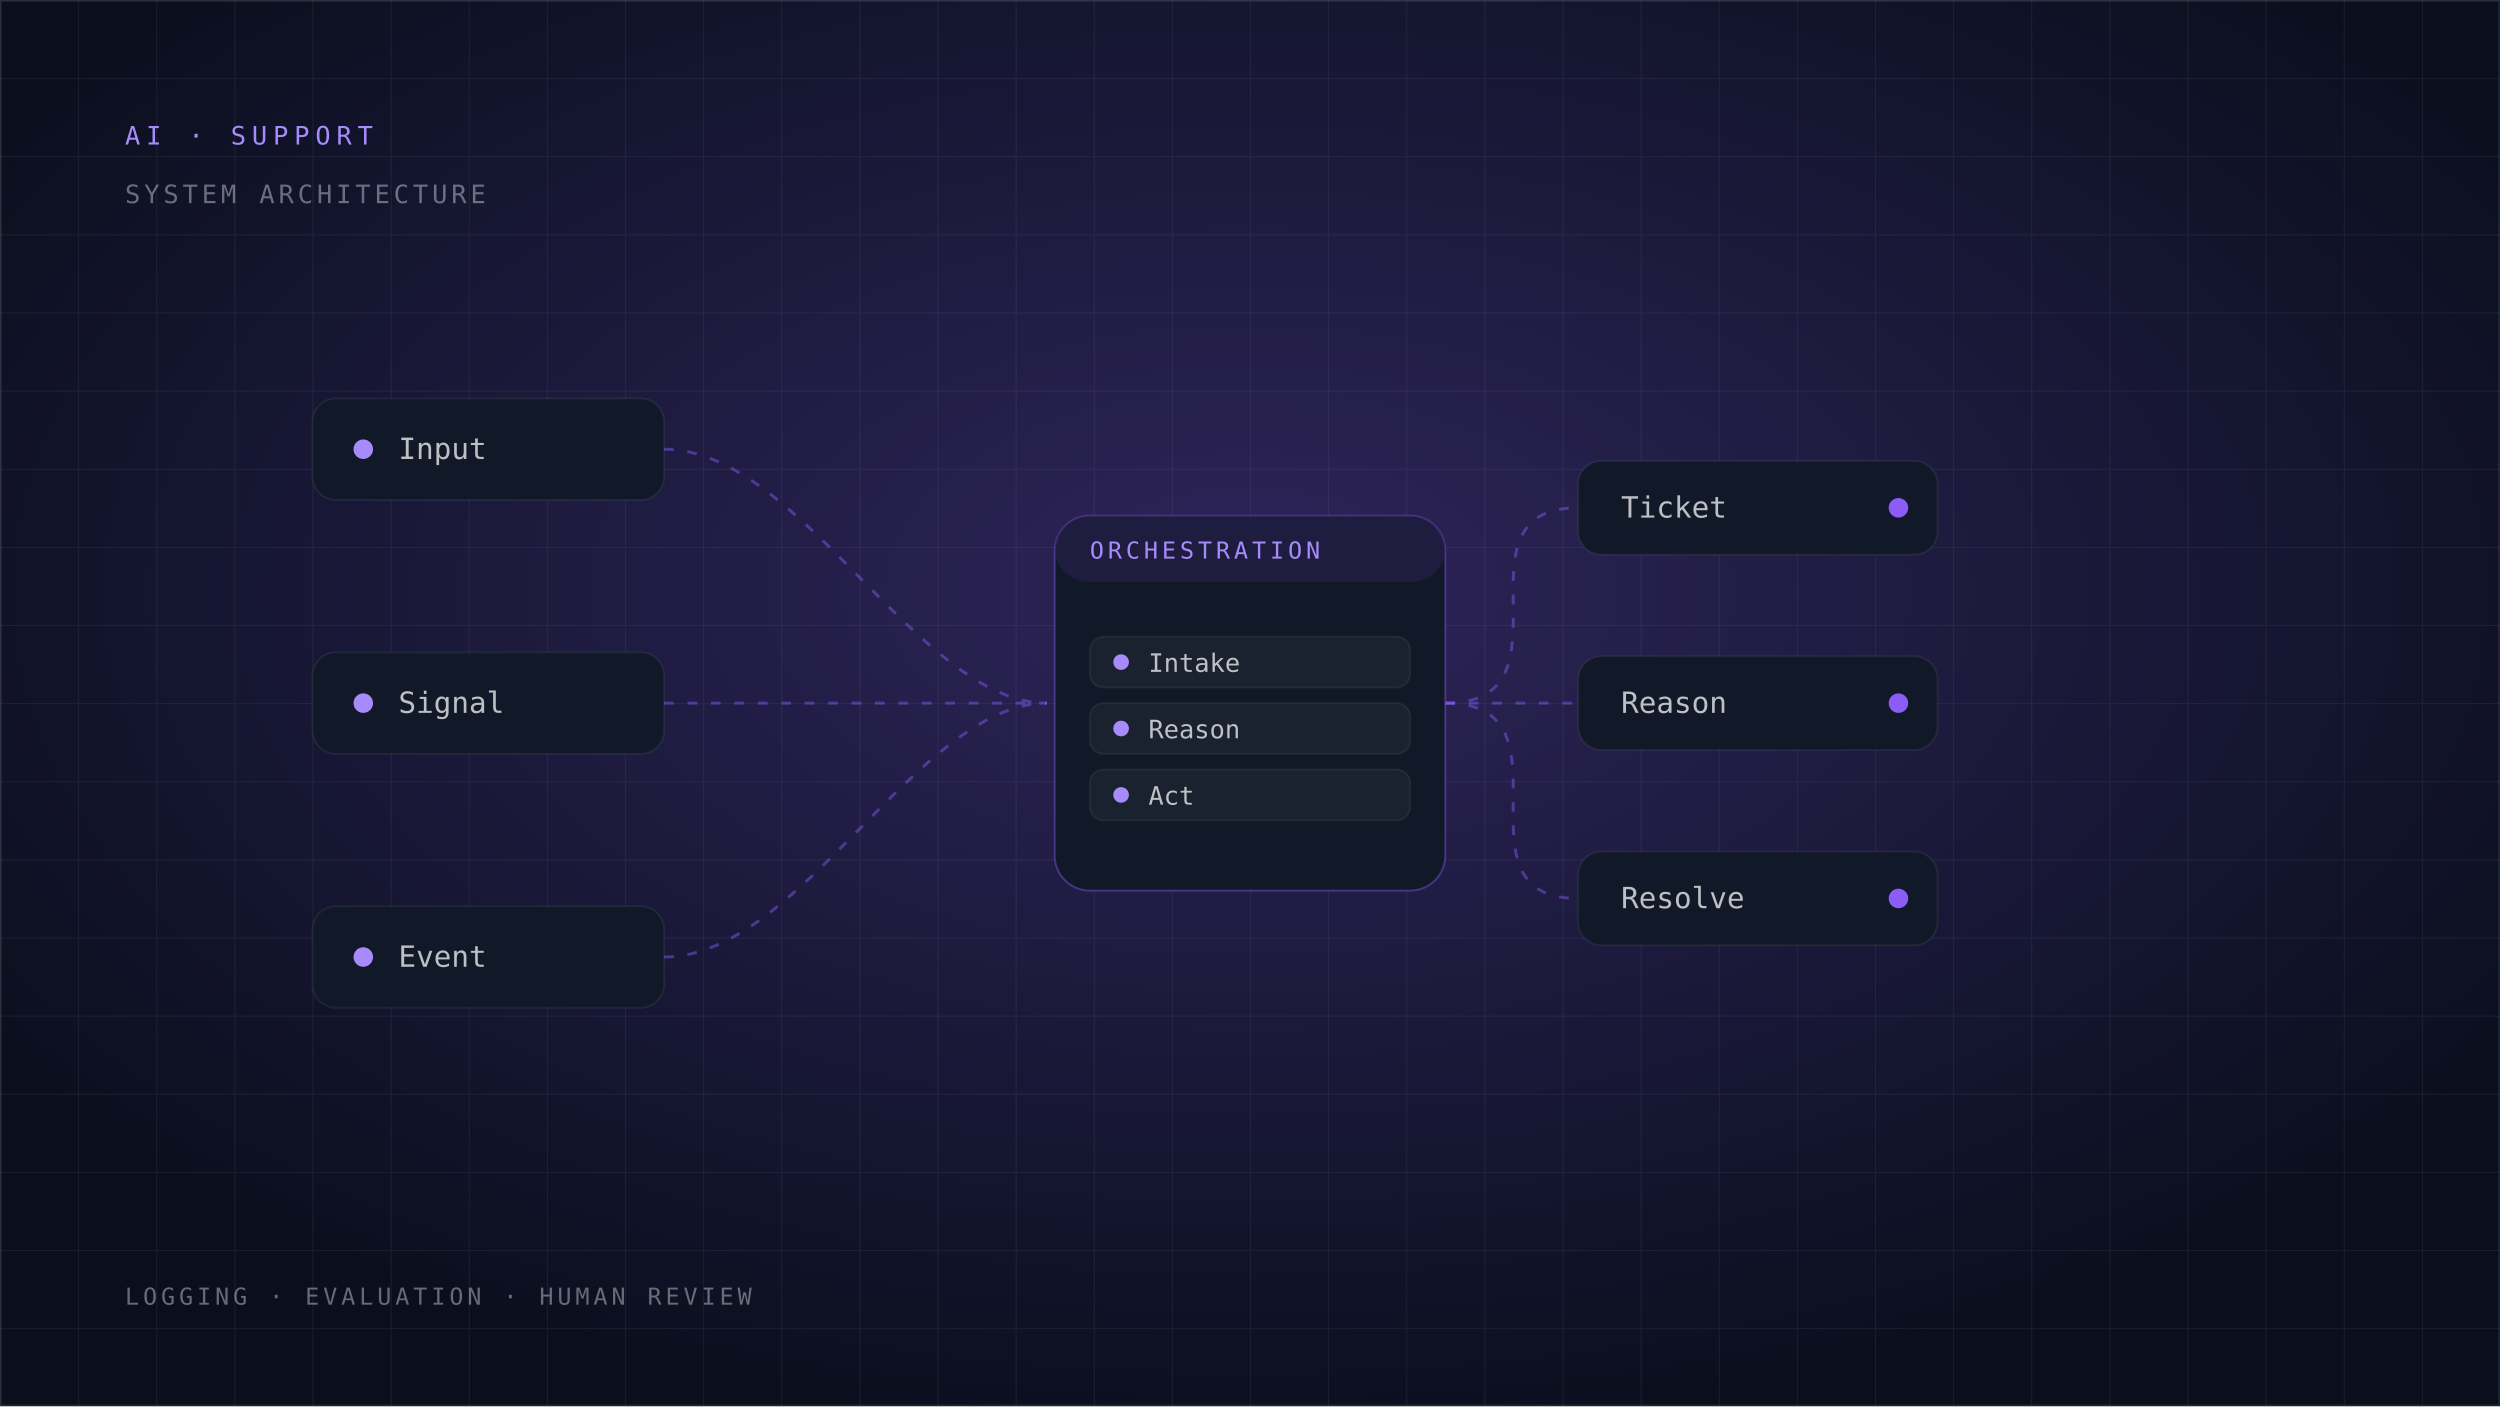
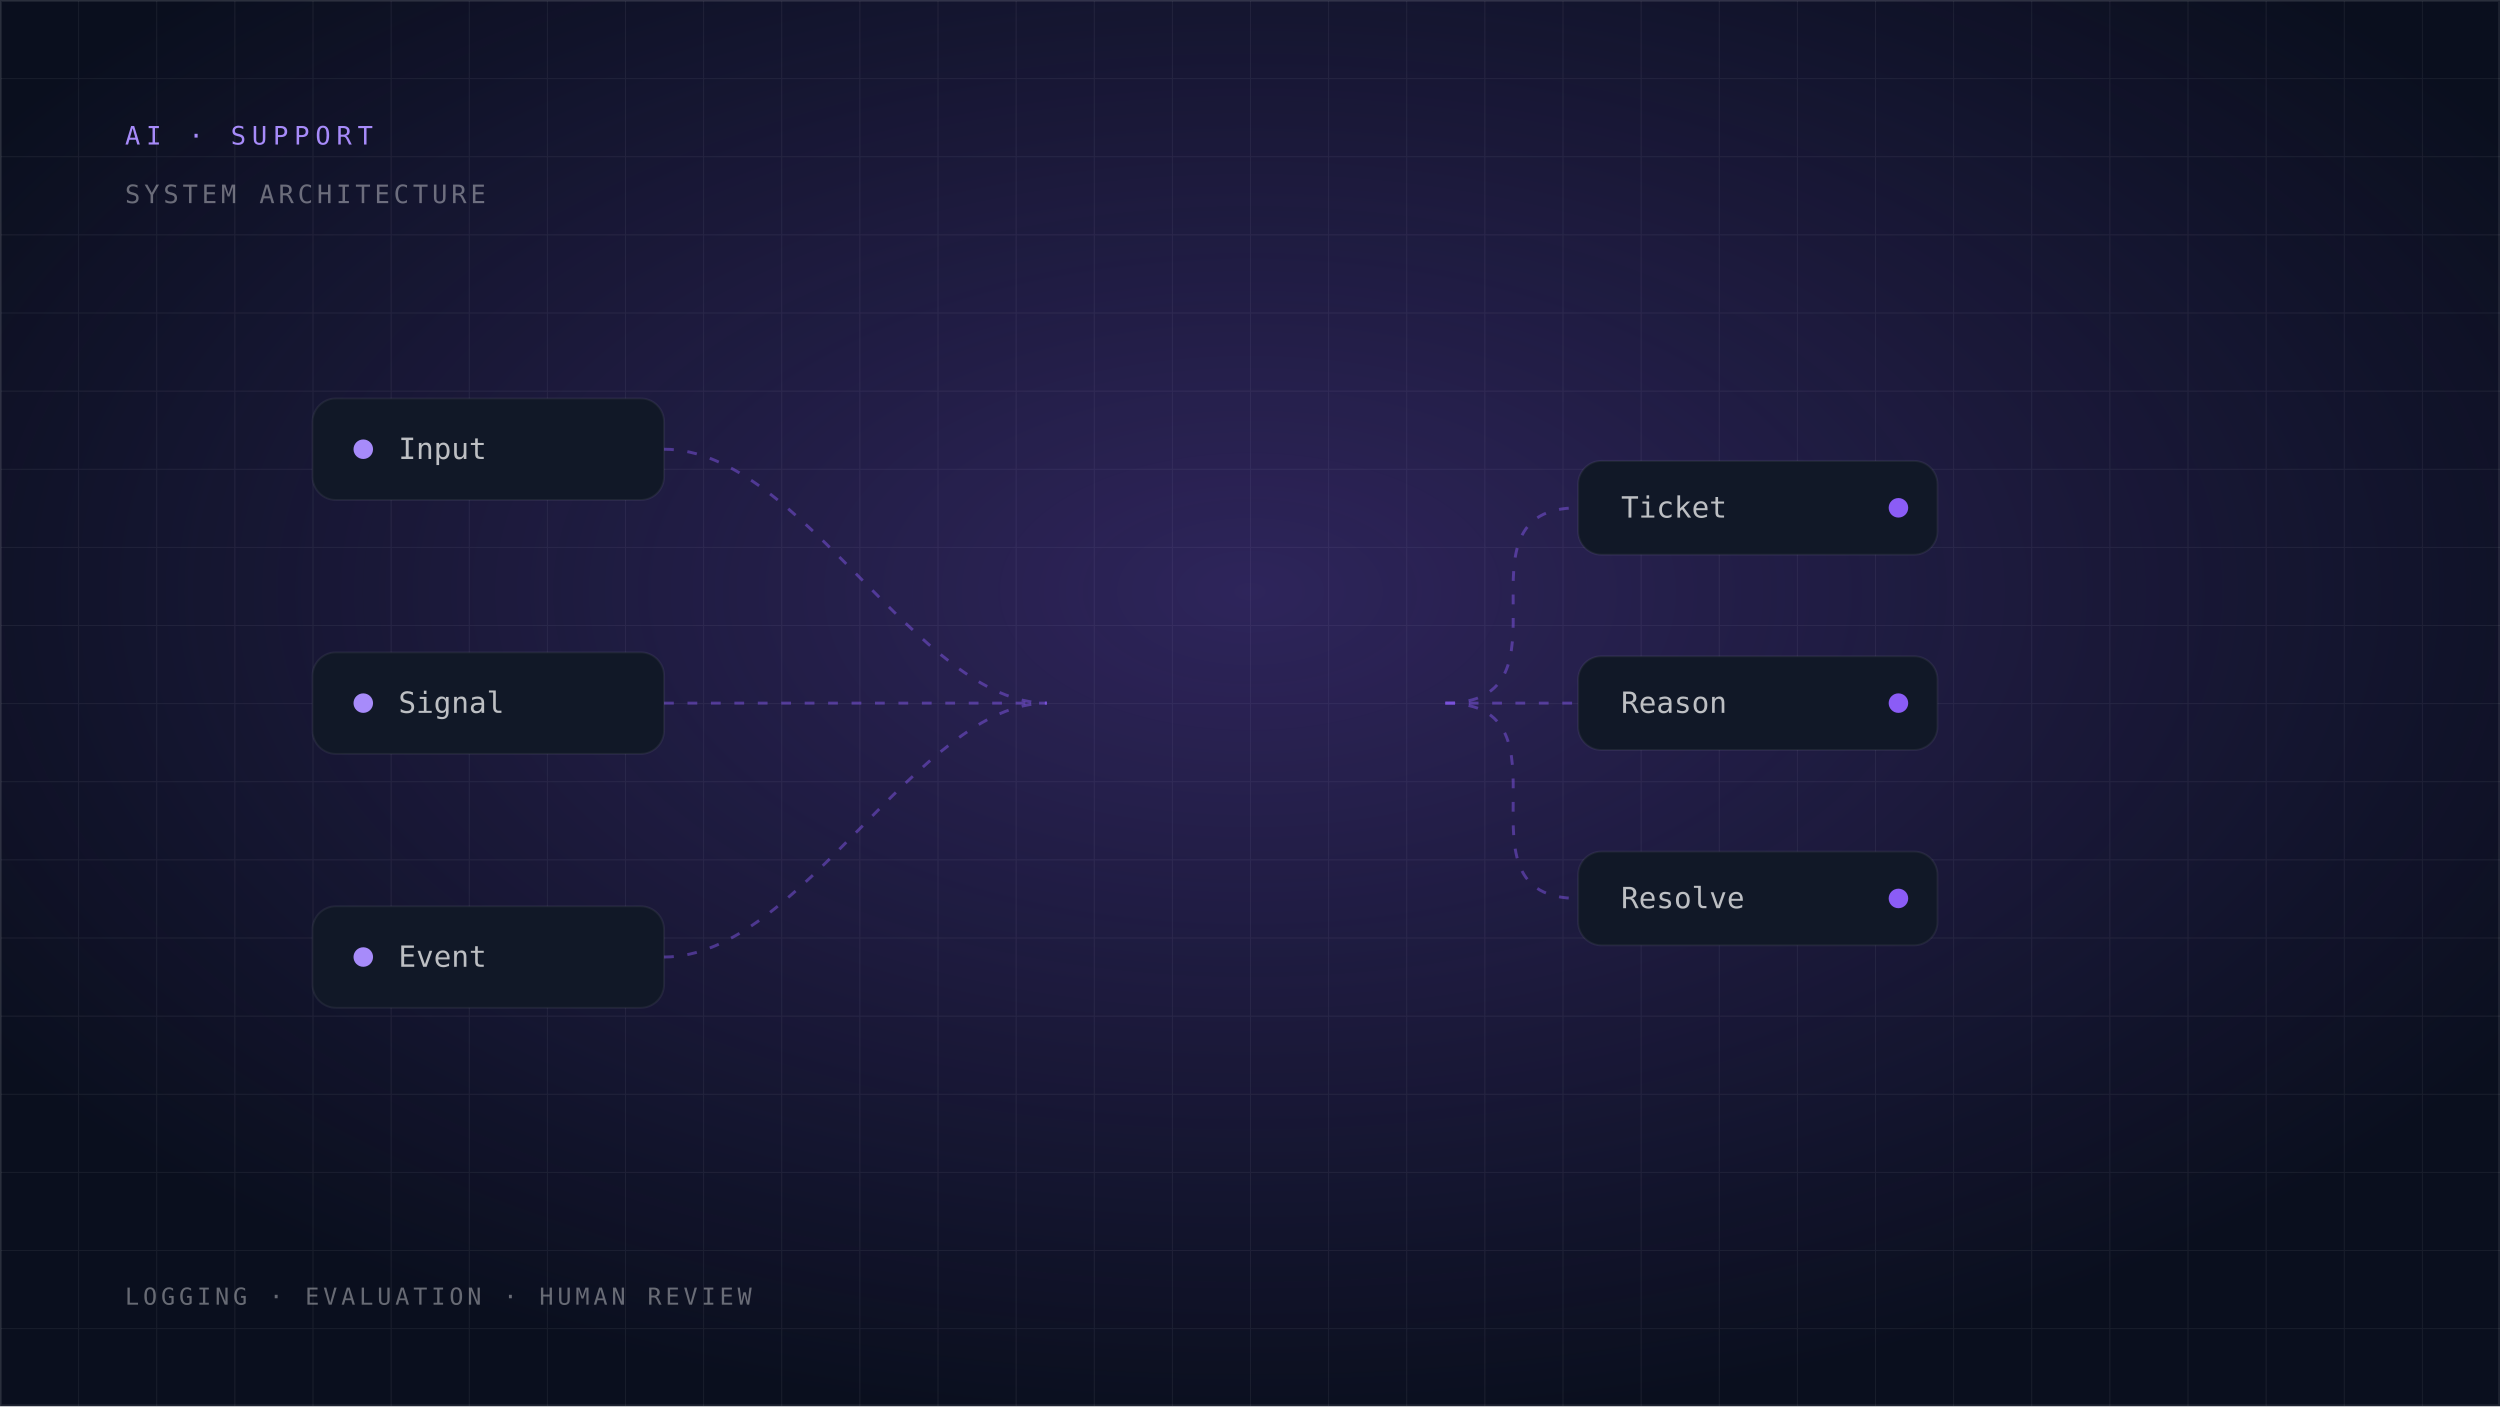
<svg xmlns="http://www.w3.org/2000/svg" viewBox="0 0 1280 720" width="1280" height="720" role="img">
  <defs>
    <pattern id="grid-ai-customer-support-platform" width="40" height="40" patternUnits="userSpaceOnUse">
      <path d="M40 0H0V40" fill="none" stroke="rgba(255,255,255,0.06)" stroke-width="1" />
    </pattern>
    <radialGradient id="glow-ai-customer-support-platform" cx="50%" cy="42%" r="60%">
      <stop offset="0%" stop-color="#8b5cf6" stop-opacity="0.28" />
      <stop offset="100%" stop-color="#8b5cf6" stop-opacity="0" />
    </radialGradient>
    <linearGradient id="edge-ai-customer-support-platform" x1="0" y1="0" x2="1" y2="0">
      <stop offset="0%" stop-color="#a78bfa" />
      <stop offset="100%" stop-color="#8b5cf6" />
    </linearGradient>
  </defs>
  <rect width="1280" height="720" fill="#0a0f1e" />
  <rect width="1280" height="720" fill="url(#grid-ai-customer-support-platform)" />
  <rect width="1280" height="720" fill="url(#glow-ai-customer-support-platform)" />
  <g font-family="ui-monospace,monospace">
    <text x="64" y="74" font-size="13" letter-spacing="3" fill="#a78bfa">AI · SUPPORT</text>
    <text x="64" y="104" font-size="13" letter-spacing="2" fill="rgba(255,255,255,0.38)">SYSTEM ARCHITECTURE</text>
  </g>
  <path d="M340 230 C 410 230, 470 360, 536 360" fill="none" stroke="#8b5cf6" stroke-opacity="0.45" stroke-width="1.5" stroke-dasharray="5 7">
    <animate attributeName="stroke-dashoffset" from="24" to="0" dur="1.6s" repeatCount="indefinite" />
  </path>
  <path d="M340 360 C 410 360, 470 360, 536 360" fill="none" stroke="#8b5cf6" stroke-opacity="0.45" stroke-width="1.5" stroke-dasharray="5 7">
    <animate attributeName="stroke-dashoffset" from="24" to="0" dur="1.8s" repeatCount="indefinite" />
  </path>
  <path d="M340 490 C 410 490, 470 360, 536 360" fill="none" stroke="#8b5cf6" stroke-opacity="0.45" stroke-width="1.5" stroke-dasharray="5 7">
    <animate attributeName="stroke-dashoffset" from="24" to="0" dur="2s" repeatCount="indefinite" />
  </path>
  <path d="M740 360 C 810 360, 740 260, 808 260" fill="none" stroke="#8b5cf6" stroke-opacity="0.45" stroke-width="1.5" stroke-dasharray="5 7">
    <animate attributeName="stroke-dashoffset" from="0" to="24" dur="1.7s" repeatCount="indefinite" />
  </path>
  <path d="M740 360 C 810 360, 740 360, 808 360" fill="none" stroke="#8b5cf6" stroke-opacity="0.45" stroke-width="1.5" stroke-dasharray="5 7">
    <animate attributeName="stroke-dashoffset" from="0" to="24" dur="1.9s" repeatCount="indefinite" />
  </path>
  <path d="M740 360 C 810 360, 740 460, 808 460" fill="none" stroke="#8b5cf6" stroke-opacity="0.45" stroke-width="1.5" stroke-dasharray="5 7">
    <animate attributeName="stroke-dashoffset" from="0" to="24" dur="2.1s" repeatCount="indefinite" />
  </path>
  <g transform="translate(250 230)">
    <rect x="-90" y="-26" width="180" height="52" rx="12" fill="#111827" stroke="rgba(255,255,255,0.06)" />
    <circle cx="-64" cy="0" r="5" fill="#a78bfa" />
    <text x="-46" y="5" font-family="ui-monospace,monospace" font-size="15" fill="rgba(255,255,255,0.72)">Input</text>
  </g>
  <g transform="translate(250 360)">
    <rect x="-90" y="-26" width="180" height="52" rx="12" fill="#111827" stroke="rgba(255,255,255,0.06)" />
    <circle cx="-64" cy="0" r="5" fill="#a78bfa" />
    <text x="-46" y="5" font-family="ui-monospace,monospace" font-size="15" fill="rgba(255,255,255,0.72)">Signal</text>
  </g>
  <g transform="translate(250 490)">
    <rect x="-90" y="-26" width="180" height="52" rx="12" fill="#111827" stroke="rgba(255,255,255,0.06)" />
    <circle cx="-64" cy="0" r="5" fill="#a78bfa" />
    <text x="-46" y="5" font-family="ui-monospace,monospace" font-size="15" fill="rgba(255,255,255,0.72)">Event</text>
  </g>
-   <g transform="translate(540 360)">
-     <rect x="0" y="-96" width="200" height="192" rx="18" fill="#111827" stroke="#8b5cf6" stroke-opacity="0.4" />
-     <rect x="0" y="-96" width="200" height="34" rx="18" fill="#2f2358" fill-opacity="0.5" />
-     <text x="18" y="-74" font-family="ui-monospace,monospace" font-size="12" letter-spacing="2" fill="#a78bfa">ORCHESTRATION</text>
-     <g transform="translate(0 -34)">
-       <rect x="18" y="0" width="164" height="26" rx="7" fill="rgba(255,255,255,0.04)" stroke="rgba(255,255,255,0.06)" />
-       <circle cx="34" cy="13" r="4" fill="#a78bfa" />
-       <text x="48" y="18" font-family="ui-monospace,monospace" font-size="13" fill="rgba(255,255,255,0.72)">Intake</text>
-     </g>
-     <g transform="translate(0 0)">
-       <rect x="18" y="0" width="164" height="26" rx="7" fill="rgba(255,255,255,0.04)" stroke="rgba(255,255,255,0.06)" />
-       <circle cx="34" cy="13" r="4" fill="#a78bfa" />
-       <text x="48" y="18" font-family="ui-monospace,monospace" font-size="13" fill="rgba(255,255,255,0.72)">Reason</text>
-     </g>
-     <g transform="translate(0 34)">
-       <rect x="18" y="0" width="164" height="26" rx="7" fill="rgba(255,255,255,0.04)" stroke="rgba(255,255,255,0.06)" />
-       <circle cx="34" cy="13" r="4" fill="#a78bfa" />
-       <text x="48" y="18" font-family="ui-monospace,monospace" font-size="13" fill="rgba(255,255,255,0.72)">Act</text>
-     </g>
-   </g>
  <g transform="translate(900 260)">
    <rect x="-92" y="-24" width="184" height="48" rx="12" fill="#111827" stroke="rgba(255,255,255,0.06)" />
    <text x="-70" y="5" font-family="ui-monospace,monospace" font-size="15" fill="rgba(255,255,255,0.72)">Ticket</text>
    <circle cx="72" cy="0" r="5" fill="#8b5cf6" />
  </g>
  <g transform="translate(900 360)">
    <rect x="-92" y="-24" width="184" height="48" rx="12" fill="#111827" stroke="rgba(255,255,255,0.06)" />
    <text x="-70" y="5" font-family="ui-monospace,monospace" font-size="15" fill="rgba(255,255,255,0.72)">Reason</text>
    <circle cx="72" cy="0" r="5" fill="#8b5cf6" />
  </g>
  <g transform="translate(900 460)">
    <rect x="-92" y="-24" width="184" height="48" rx="12" fill="#111827" stroke="rgba(255,255,255,0.06)" />
    <text x="-70" y="5" font-family="ui-monospace,monospace" font-size="15" fill="rgba(255,255,255,0.72)">Resolve</text>
    <circle cx="72" cy="0" r="5" fill="#8b5cf6" />
  </g>
  <g font-family="ui-monospace,monospace">
    <text x="64" y="668" font-size="12" letter-spacing="2" fill="rgba(255,255,255,0.38)">LOGGING · EVALUATION · HUMAN REVIEW</text>
  </g>
  <rect x="0.5" y="0.5" width="1279" height="719" fill="none" stroke="rgba(255,255,255,0.08)" />
</svg>
